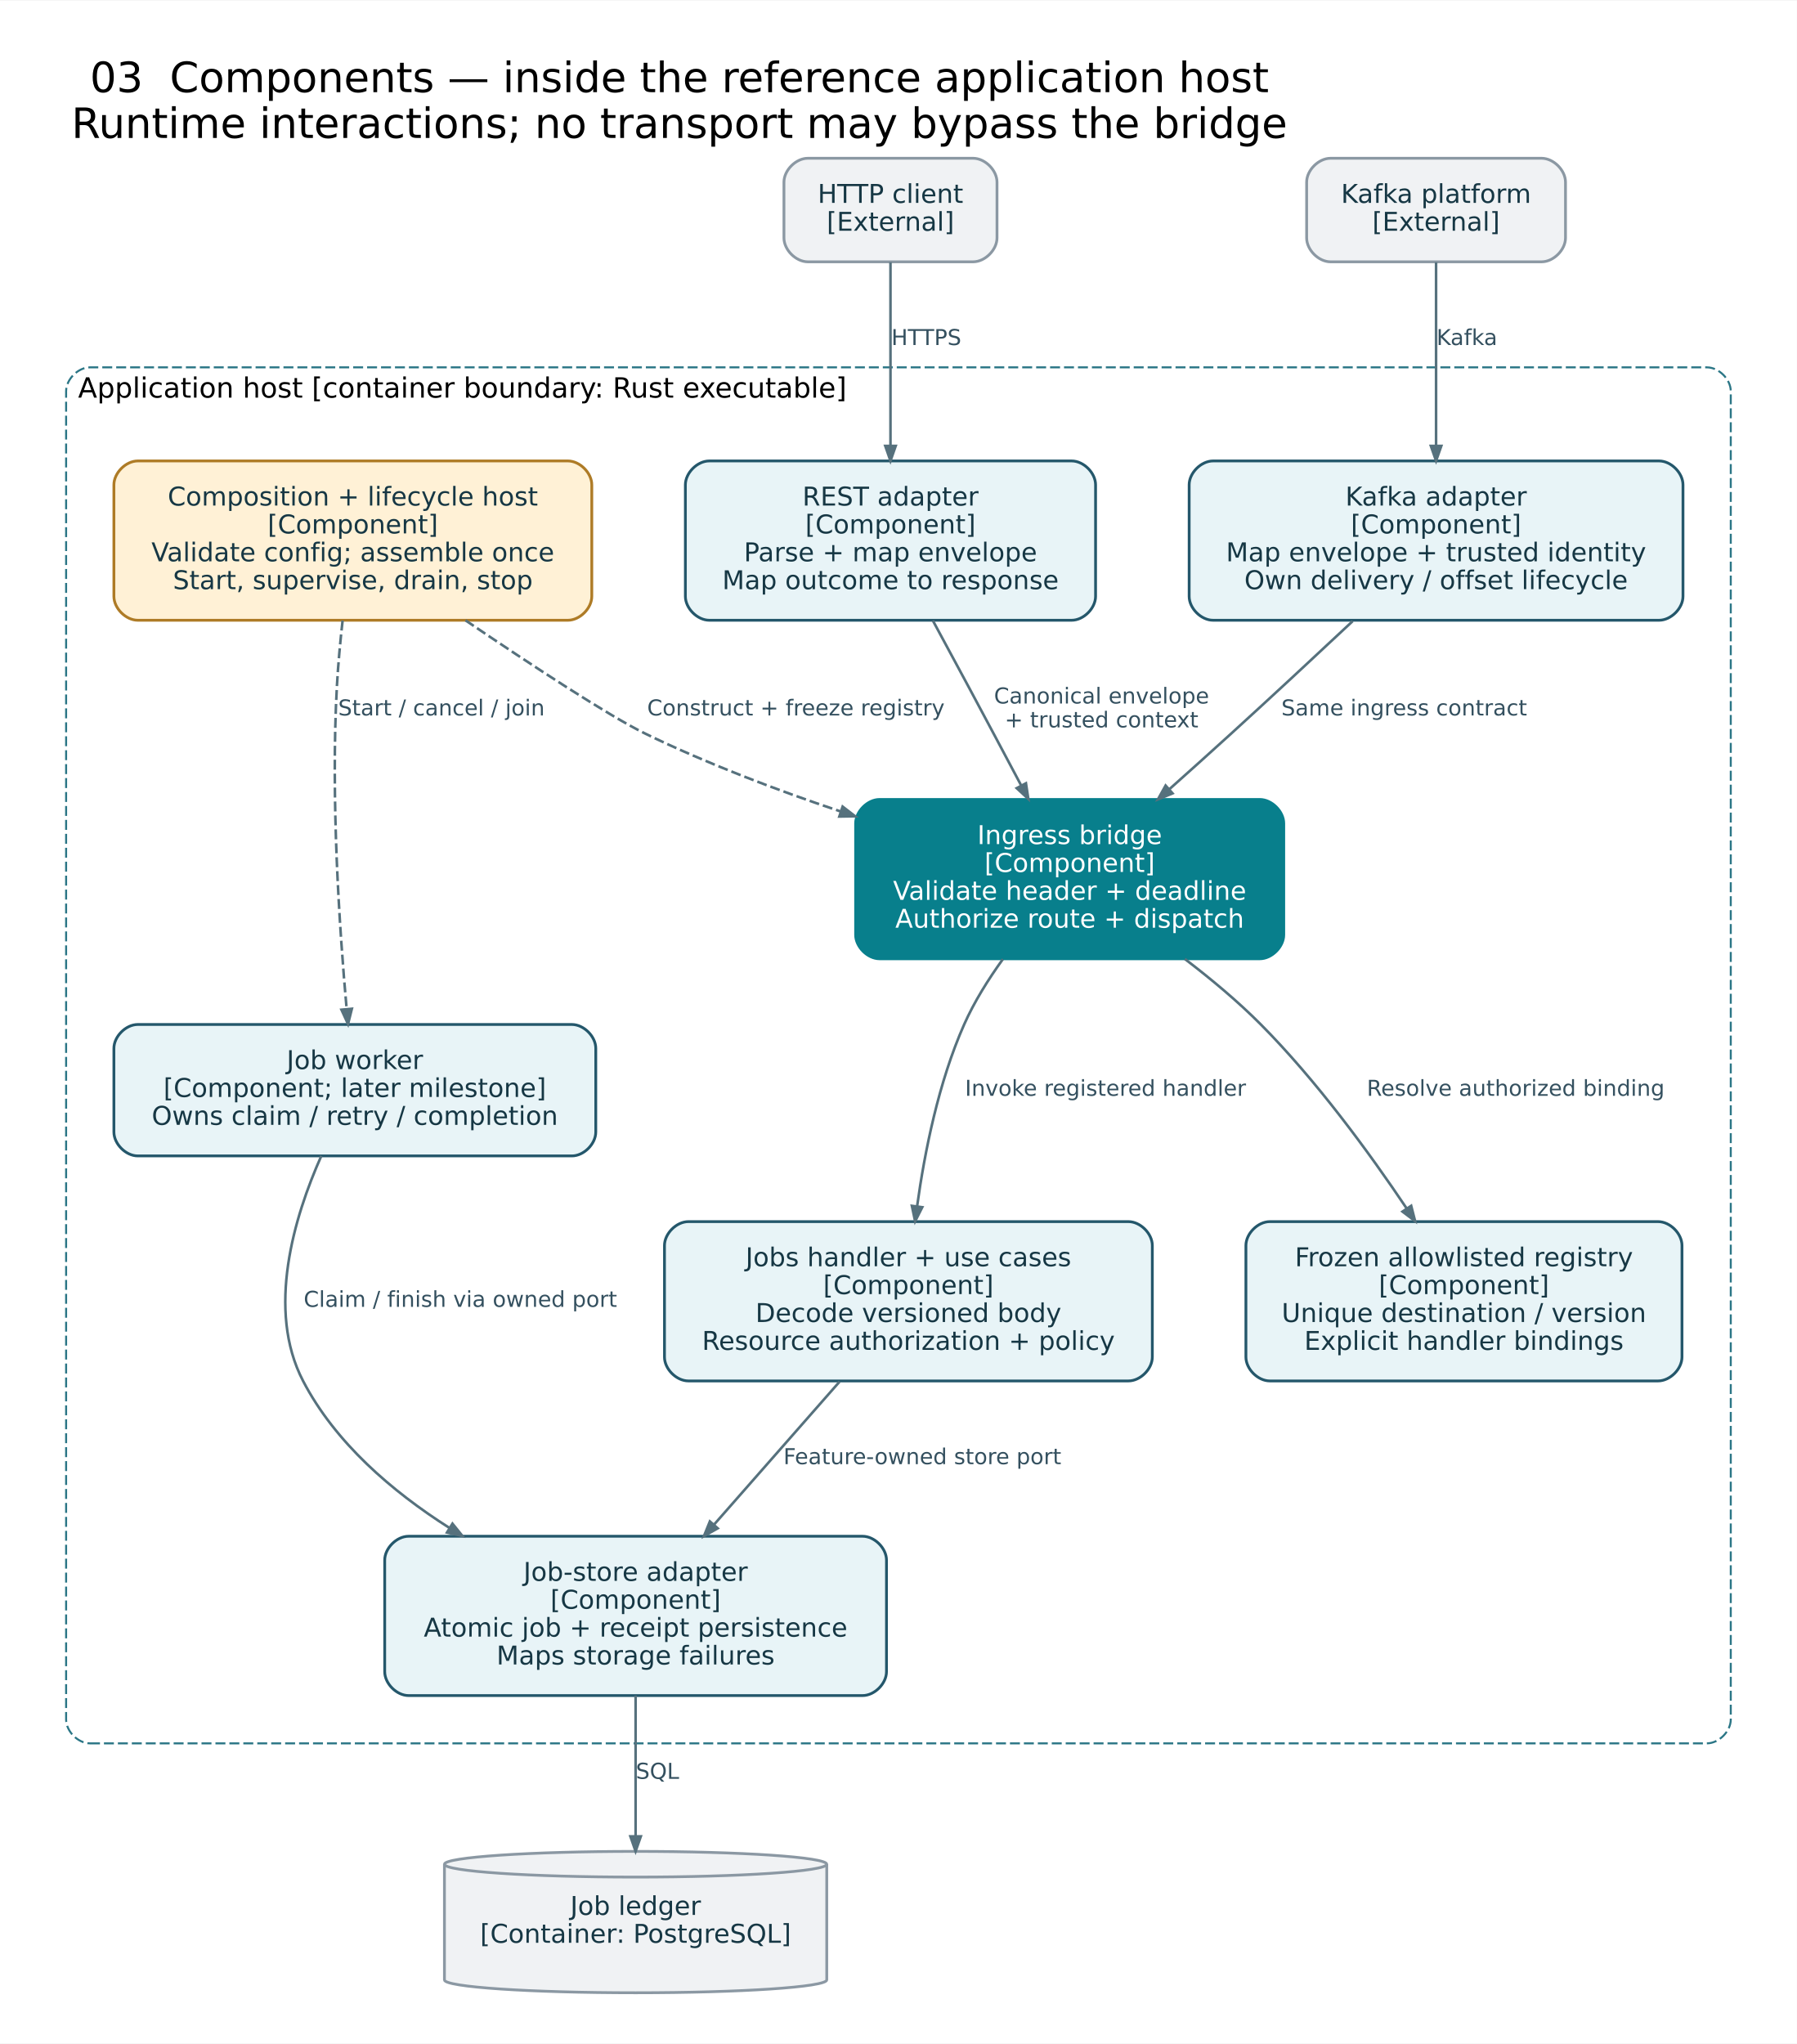
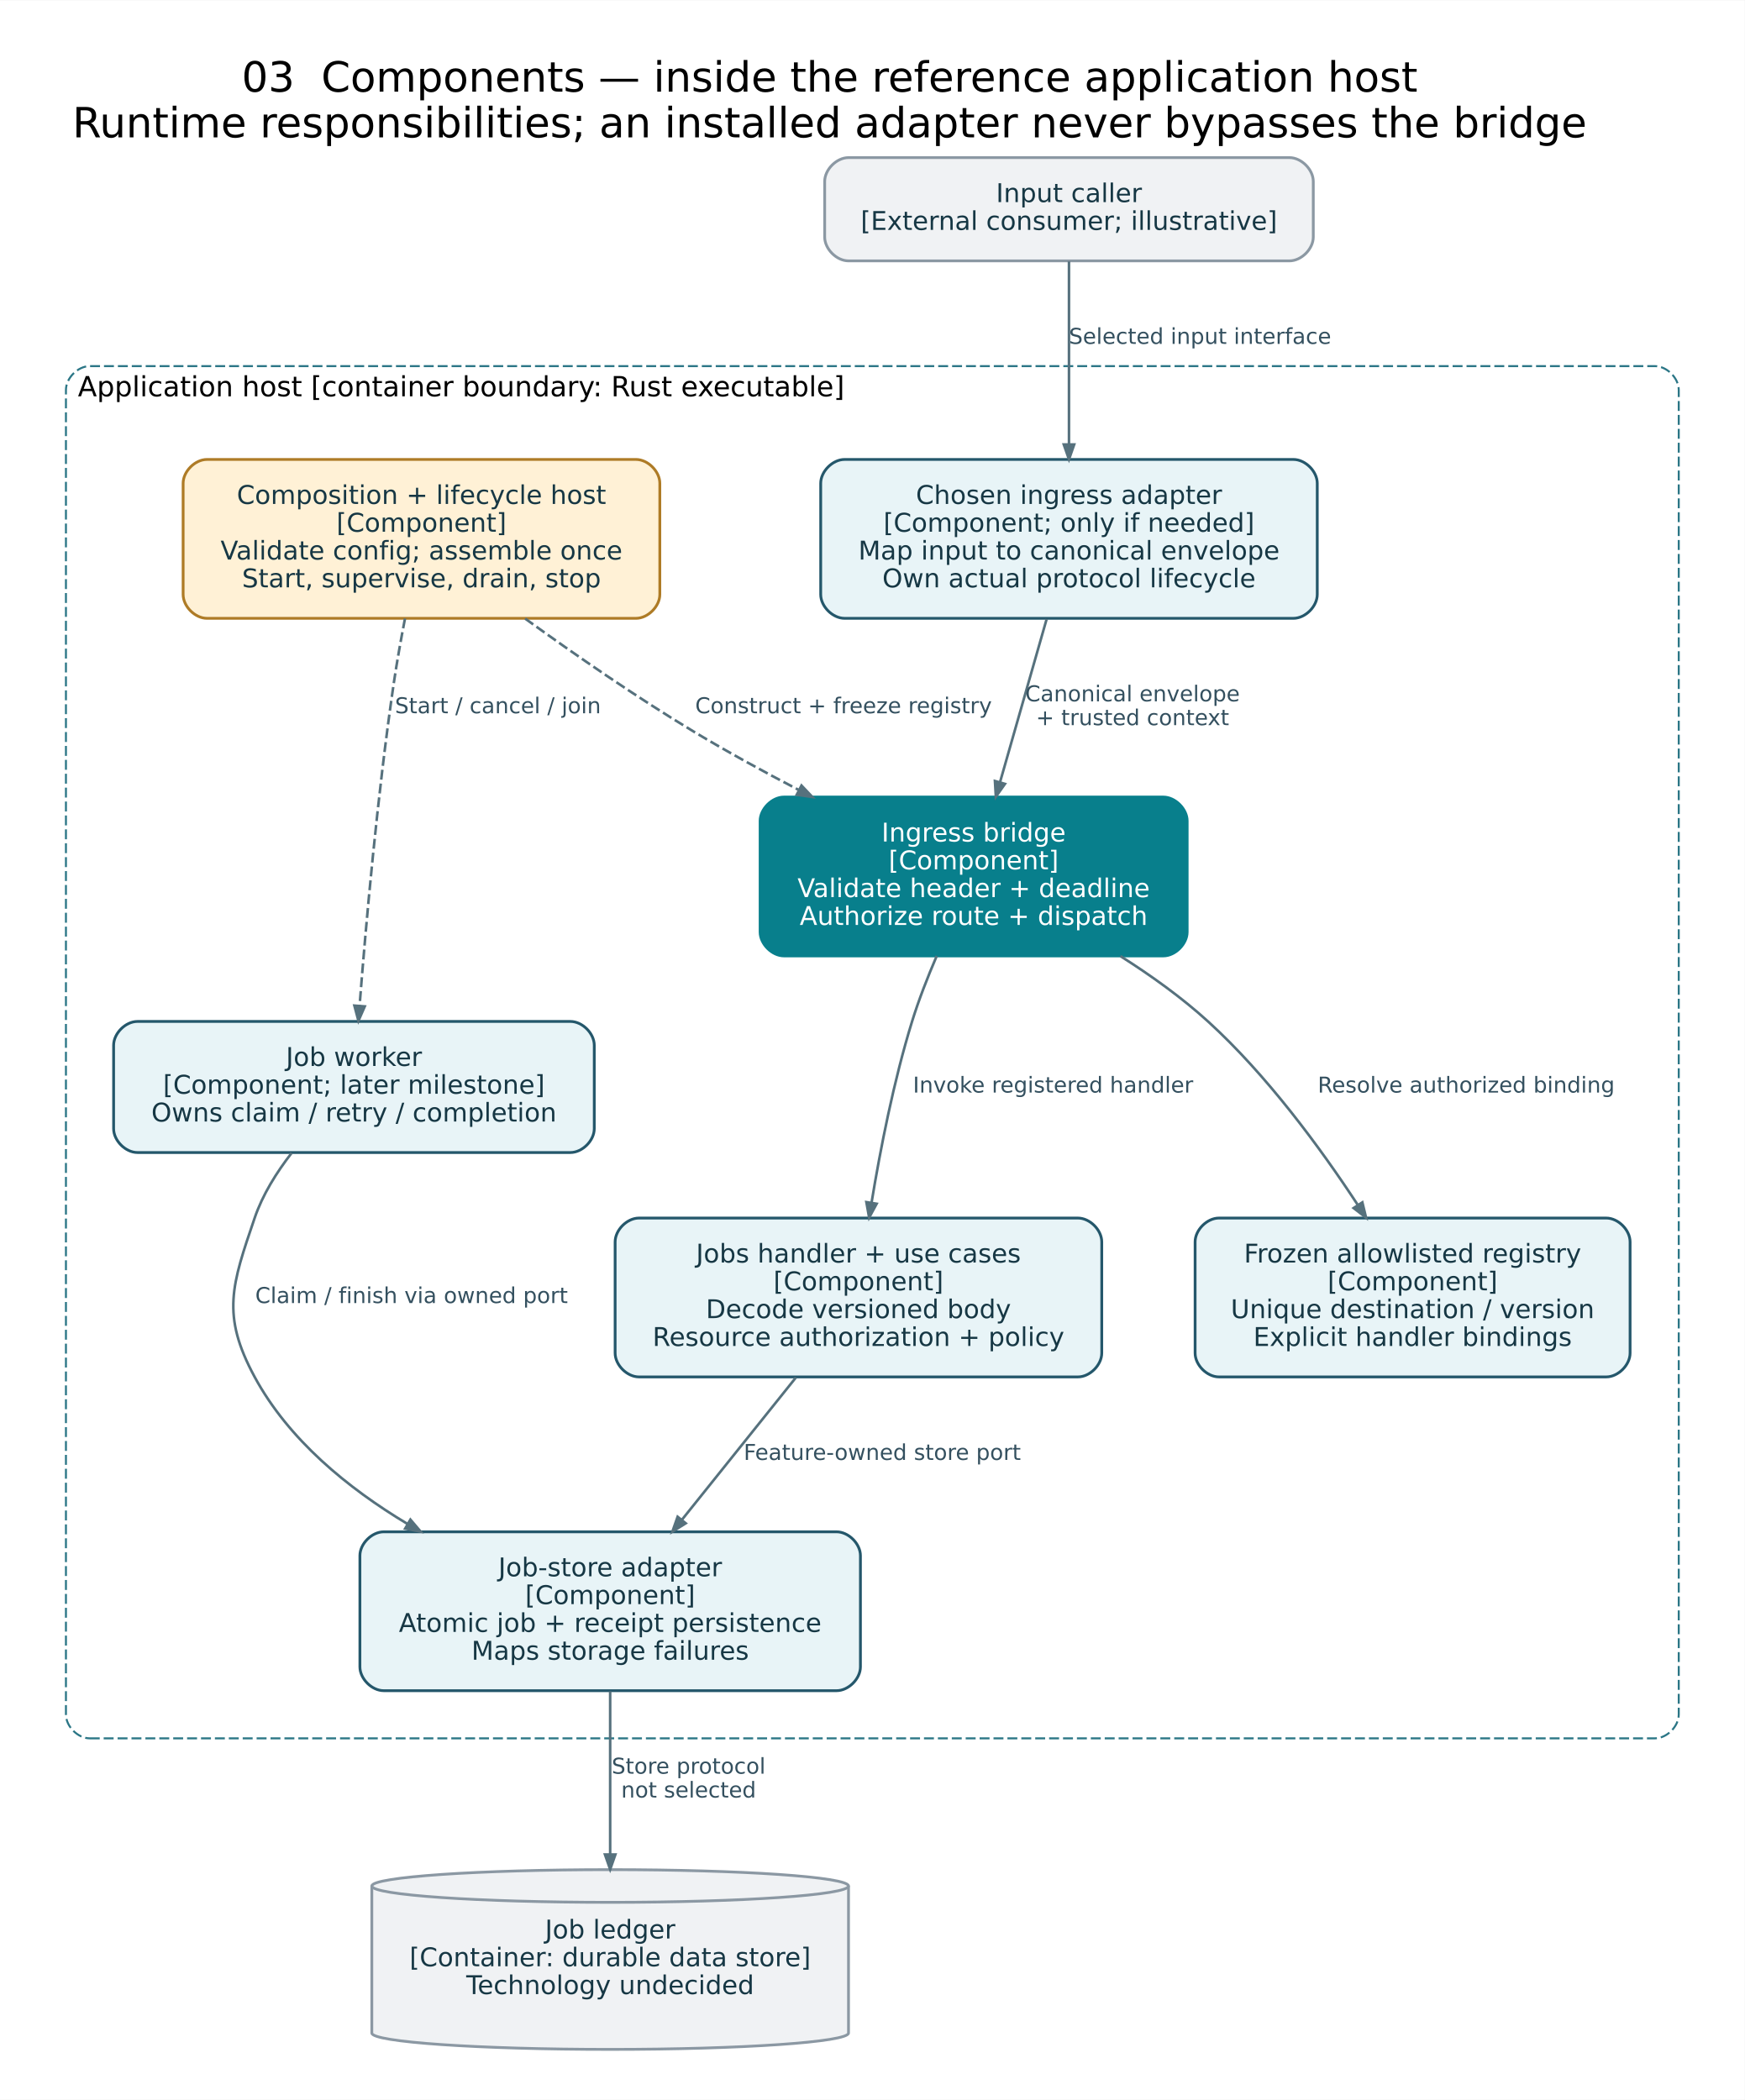
- <svg xmlns="http://www.w3.org/2000/svg" width="902pt" height="1026pt" viewBox="0.00 0.00 902.40 1025.90">
-   <g id="graph0" class="graph" transform="scale(1 1) rotate(0) translate(25.2 1000.7)">
-     <polygon fill="white" stroke="transparent" points="-25.2,25.2 -25.2,-1000.7 877.2,-1000.7 877.2,25.2 -25.2,25.2" />
-     <text text-anchor="middle" x="316" y="-954.7" font-family="DejaVu Sans" font-size="21.00">03  Components — inside the reference application host</text>
-     <text text-anchor="middle" x="316" y="-931.7" font-family="DejaVu Sans" font-size="21.00">Runtime interactions; no transport may bypass the bridge</text>
+ <svg xmlns="http://www.w3.org/2000/svg" width="878pt" height="1057pt" viewBox="0.00 0.00 878.40 1057.15">
+   <g id="graph0" class="graph" transform="scale(1 1) rotate(0) translate(25.2 1031.95)">
+     <polygon fill="white" stroke="transparent" points="-25.2,25.2 -25.2,-1031.95 853.2,-1031.95 853.2,25.2 -25.2,25.2" />
+     <text text-anchor="middle" x="392.5" y="-985.95" font-family="DejaVu Sans" font-size="21.00">03  Components — inside the reference application host</text>
+     <text text-anchor="middle" x="392.5" y="-962.95" font-family="DejaVu Sans" font-size="21.00">Runtime responsibilities; an installed adapter never bypasses the bridge</text>
    <g id="clust1" class="cluster">
-       <path fill="white" stroke="#2b7686" stroke-dasharray="5,2" d="M20,-125.5C20,-125.5 832,-125.5 832,-125.5 838,-125.5 844,-131.5 844,-137.5 844,-137.5 844,-804.5 844,-804.5 844,-810.5 838,-816.5 832,-816.5 832,-816.5 20,-816.5 20,-816.5 14,-816.5 8,-810.5 8,-804.5 8,-804.5 8,-137.5 8,-137.5 8,-131.5 14,-125.5 20,-125.5" />
-       <text text-anchor="middle" x="207" y="-801.3" font-family="DejaVu Sans" font-size="14.00">Application host [container boundary: Rust executable]</text>
+       <path fill="white" stroke="#2b7686" stroke-dasharray="5,2" d="M20,-156.75C20,-156.75 808,-156.75 808,-156.75 814,-156.75 820,-162.75 820,-168.75 820,-168.75 820,-835.75 820,-835.75 820,-841.75 814,-847.75 808,-847.75 808,-847.75 20,-847.75 20,-847.75 14,-847.75 8,-841.75 8,-835.75 8,-835.75 8,-168.75 8,-168.75 8,-162.75 14,-156.75 20,-156.75" />
+       <text text-anchor="middle" x="207" y="-832.55" font-family="DejaVu Sans" font-size="14.00">Application host [container boundary: Rust executable]</text>
    </g>
    <g id="node1" class="node">
-       <path fill="#f0f2f4" stroke="#8b98a3" stroke-width="1.4" d="M463.5,-921.5C463.5,-921.5 380.5,-921.5 380.5,-921.5 374.5,-921.5 368.5,-915.5 368.5,-909.5 368.5,-909.5 368.5,-881.5 368.5,-881.5 368.5,-875.5 374.5,-869.5 380.5,-869.5 380.5,-869.5 463.5,-869.5 463.5,-869.5 469.5,-869.5 475.5,-875.5 475.5,-881.5 475.5,-881.5 475.5,-909.5 475.5,-909.5 475.5,-915.5 469.5,-921.5 463.5,-921.5" />
-       <text text-anchor="middle" x="422" y="-899.1" font-family="DejaVu Sans" font-size="13.00" fill="#163744">HTTP client</text>
-       <text text-anchor="middle" x="422" y="-885.1" font-family="DejaVu Sans" font-size="13.00" fill="#163744">[External]</text>
+       <path fill="#f0f2f4" stroke="#8b98a3" stroke-width="1.4" d="M624,-952.75C624,-952.75 402,-952.75 402,-952.75 396,-952.75 390,-946.75 390,-940.75 390,-940.75 390,-912.75 390,-912.75 390,-906.75 396,-900.75 402,-900.75 402,-900.75 624,-900.75 624,-900.75 630,-900.75 636,-906.75 636,-912.75 636,-912.75 636,-940.75 636,-940.75 636,-946.75 630,-952.75 624,-952.75" />
+       <text text-anchor="middle" x="513" y="-930.35" font-family="DejaVu Sans" font-size="13.00" fill="#163744">Input caller</text>
+       <text text-anchor="middle" x="513" y="-916.35" font-family="DejaVu Sans" font-size="13.00" fill="#163744">[External consumer; illustrative]</text>
+     </g>
+     <g id="node3" class="node">
+       <path fill="#e8f4f7" stroke="#24576b" stroke-width="1.4" d="M626,-800.75C626,-800.75 400,-800.75 400,-800.75 394,-800.75 388,-794.75 388,-788.75 388,-788.75 388,-732.75 388,-732.75 388,-726.75 394,-720.75 400,-720.75 400,-720.75 626,-720.75 626,-720.75 632,-720.75 638,-726.75 638,-732.75 638,-732.75 638,-788.75 638,-788.75 638,-794.75 632,-800.75 626,-800.75" />
+       <text text-anchor="middle" x="513" y="-778.35" font-family="DejaVu Sans" font-size="13.00" fill="#163744">Chosen ingress adapter</text>
+       <text text-anchor="middle" x="513" y="-764.35" font-family="DejaVu Sans" font-size="13.00" fill="#163744">[Component; only if needed]</text>
+       <text text-anchor="middle" x="513" y="-750.35" font-family="DejaVu Sans" font-size="13.00" fill="#163744">Map input to canonical envelope</text>
+       <text text-anchor="middle" x="513" y="-736.35" font-family="DejaVu Sans" font-size="13.00" fill="#163744">Own actual protocol lifecycle</text>
+     </g>
+     <g id="edge8" class="edge">
+       <path fill="none" stroke="#56717d" stroke-width="1.3" d="M513,-900.48C513,-876.07 513,-838.5 513,-808.61" />
+       <polygon fill="#56717d" stroke="#56717d" stroke-width="1.3" points="515.63,-808.29 513,-800.79 510.38,-808.29 515.63,-808.29" />
+       <text text-anchor="middle" x="579" y="-858.95" font-family="DejaVu Sans" font-size="11.00" fill="#34505f">Selected input interface</text>
+     </g>
+     <g id="node2" class="node">
+       <path fill="#f0f2f4" stroke="#8b98a3" stroke-width="1.4" d="M402,-82.4C402,-86.94 348.21,-90.63 282,-90.63 215.79,-90.63 162,-86.94 162,-82.4 162,-82.4 162,-8.35 162,-8.35 162,-3.81 215.79,-0.12 282,-0.12 348.21,-0.12 402,-3.81 402,-8.35 402,-8.35 402,-82.4 402,-82.4" />
+       <path fill="none" stroke="#8b98a3" stroke-width="1.4" d="M402,-82.4C402,-77.86 348.21,-74.17 282,-74.17 215.79,-74.17 162,-77.86 162,-82.4" />
+       <text text-anchor="middle" x="282" y="-55.97" font-family="DejaVu Sans" font-size="13.00" fill="#163744">Job ledger</text>
+       <text text-anchor="middle" x="282" y="-41.97" font-family="DejaVu Sans" font-size="13.00" fill="#163744">[Container: durable data store]</text>
+       <text text-anchor="middle" x="282" y="-27.97" font-family="DejaVu Sans" font-size="13.00" fill="#163744">Technology undecided</text>
    </g>
    <g id="node4" class="node">
-       <path fill="#e8f4f7" stroke="#24576b" stroke-width="1.4" d="M513,-769.5C513,-769.5 331,-769.5 331,-769.5 325,-769.5 319,-763.5 319,-757.5 319,-757.5 319,-701.5 319,-701.5 319,-695.5 325,-689.5 331,-689.5 331,-689.5 513,-689.5 513,-689.5 519,-689.5 525,-695.5 525,-701.5 525,-701.5 525,-757.5 525,-757.5 525,-763.5 519,-769.5 513,-769.5" />
-       <text text-anchor="middle" x="422" y="-747.1" font-family="DejaVu Sans" font-size="13.00" fill="#163744">REST adapter</text>
-       <text text-anchor="middle" x="422" y="-733.1" font-family="DejaVu Sans" font-size="13.00" fill="#163744">[Component]</text>
-       <text text-anchor="middle" x="422" y="-719.1" font-family="DejaVu Sans" font-size="13.00" fill="#163744">Parse + map envelope</text>
-       <text text-anchor="middle" x="422" y="-705.1" font-family="DejaVu Sans" font-size="13.00" fill="#163744">Map outcome to response</text>
+       <path fill="#087f8c" stroke="#087f8c" stroke-width="1.4" d="M560.5,-630.75C560.5,-630.75 369.5,-630.75 369.5,-630.75 363.5,-630.75 357.5,-624.75 357.5,-618.75 357.5,-618.75 357.5,-562.75 357.5,-562.75 357.5,-556.75 363.5,-550.75 369.5,-550.75 369.5,-550.75 560.5,-550.75 560.5,-550.75 566.5,-550.75 572.5,-556.75 572.5,-562.75 572.5,-562.75 572.5,-618.75 572.5,-618.75 572.5,-624.75 566.5,-630.75 560.5,-630.75" />
+       <text text-anchor="middle" x="465" y="-608.35" font-family="DejaVu Sans" font-size="13.00" fill="white">Ingress bridge</text>
+       <text text-anchor="middle" x="465" y="-594.35" font-family="DejaVu Sans" font-size="13.00" fill="white">[Component]</text>
+       <text text-anchor="middle" x="465" y="-580.35" font-family="DejaVu Sans" font-size="13.00" fill="white">Validate header + deadline</text>
+       <text text-anchor="middle" x="465" y="-566.35" font-family="DejaVu Sans" font-size="13.00" fill="white">Authorize route + dispatch</text>
+     </g>
+     <g id="edge1" class="edge">
+       <path fill="none" stroke="#56717d" stroke-width="1.3" d="M501.75,-720.36C494.73,-695.82 485.68,-664.13 478.31,-638.34" />
+       <polygon fill="#56717d" stroke="#56717d" stroke-width="1.3" points="480.77,-637.38 476.18,-630.89 475.72,-638.82 480.77,-637.38" />
+       <text text-anchor="middle" x="545" y="-678.95" font-family="DejaVu Sans" font-size="11.00" fill="#34505f">Canonical envelope</text>
+       <text text-anchor="middle" x="545" y="-666.95" font-family="DejaVu Sans" font-size="11.00" fill="#34505f">+ trusted context</text>
+     </g>
+     <g id="node5" class="node">
+       <path fill="#e8f4f7" stroke="#24576b" stroke-width="1.4" d="M783.5,-418.75C783.5,-418.75 588.5,-418.75 588.5,-418.75 582.5,-418.75 576.5,-412.75 576.5,-406.75 576.5,-406.75 576.5,-350.75 576.5,-350.75 576.5,-344.75 582.5,-338.75 588.5,-338.75 588.5,-338.75 783.5,-338.75 783.5,-338.75 789.5,-338.75 795.5,-344.75 795.5,-350.75 795.5,-350.75 795.5,-406.75 795.5,-406.75 795.5,-412.75 789.5,-418.75 783.5,-418.75" />
+       <text text-anchor="middle" x="686" y="-396.35" font-family="DejaVu Sans" font-size="13.00" fill="#163744">Frozen allowlisted registry</text>
+       <text text-anchor="middle" x="686" y="-382.35" font-family="DejaVu Sans" font-size="13.00" fill="#163744">[Component]</text>
+       <text text-anchor="middle" x="686" y="-368.35" font-family="DejaVu Sans" font-size="13.00" fill="#163744">Unique destination / version</text>
+       <text text-anchor="middle" x="686" y="-354.35" font-family="DejaVu Sans" font-size="13.00" fill="#163744">Explicit handler bindings</text>
+     </g>
+     <g id="edge2" class="edge">
+       <path fill="none" stroke="#56717d" stroke-width="1.3" d="M538.9,-550.65C554.26,-540.92 569.78,-529.79 583,-517.75 612.69,-490.71 639.59,-454.04 658.44,-425.3" />
+       <polygon fill="#56717d" stroke="#56717d" stroke-width="1.3" points="660.7,-426.65 662.58,-418.93 656.29,-423.79 660.7,-426.65" />
+       <text text-anchor="middle" x="713" y="-481.95" font-family="DejaVu Sans" font-size="11.00" fill="#34505f">Resolve authorized binding</text>
+     </g>
+     <g id="node6" class="node">
+       <path fill="#e8f4f7" stroke="#24576b" stroke-width="1.4" d="M517.5,-418.75C517.5,-418.75 296.5,-418.75 296.5,-418.75 290.5,-418.75 284.5,-412.75 284.5,-406.75 284.5,-406.75 284.5,-350.75 284.5,-350.75 284.5,-344.75 290.5,-338.75 296.5,-338.75 296.5,-338.75 517.5,-338.75 517.5,-338.75 523.5,-338.75 529.5,-344.75 529.5,-350.75 529.5,-350.75 529.5,-406.75 529.5,-406.75 529.5,-412.75 523.5,-418.75 517.5,-418.75" />
+       <text text-anchor="middle" x="407" y="-396.35" font-family="DejaVu Sans" font-size="13.00" fill="#163744">Jobs handler + use cases</text>
+       <text text-anchor="middle" x="407" y="-382.35" font-family="DejaVu Sans" font-size="13.00" fill="#163744">[Component]</text>
+       <text text-anchor="middle" x="407" y="-368.35" font-family="DejaVu Sans" font-size="13.00" fill="#163744">Decode versioned body</text>
+       <text text-anchor="middle" x="407" y="-354.35" font-family="DejaVu Sans" font-size="13.00" fill="#163744">Resource authorization + policy</text>
+     </g>
+     <g id="edge3" class="edge">
+       <path fill="none" stroke="#56717d" stroke-width="1.3" d="M446.4,-550.71C441.88,-540.18 437.38,-528.67 434,-517.75 424.77,-487.9 418.02,-453.41 413.58,-426.38" />
+       <polygon fill="#56717d" stroke="#56717d" stroke-width="1.3" points="416.17,-425.95 412.39,-418.96 410.99,-426.78 416.17,-425.95" />
+       <text text-anchor="middle" x="505" y="-481.95" font-family="DejaVu Sans" font-size="11.00" fill="#34505f">Invoke registered handler</text>
+     </g>
+     <g id="node7" class="node">
+       <path fill="#e8f4f7" stroke="#24576b" stroke-width="1.4" d="M396,-260.75C396,-260.75 168,-260.75 168,-260.75 162,-260.75 156,-254.75 156,-248.75 156,-248.75 156,-192.75 156,-192.75 156,-186.75 162,-180.75 168,-180.75 168,-180.75 396,-180.75 396,-180.75 402,-180.75 408,-186.75 408,-192.75 408,-192.75 408,-248.75 408,-248.75 408,-254.75 402,-260.75 396,-260.75" />
+       <text text-anchor="middle" x="282" y="-238.35" font-family="DejaVu Sans" font-size="13.00" fill="#163744">Job-store adapter</text>
+       <text text-anchor="middle" x="282" y="-224.35" font-family="DejaVu Sans" font-size="13.00" fill="#163744">[Component]</text>
+       <text text-anchor="middle" x="282" y="-210.35" font-family="DejaVu Sans" font-size="13.00" fill="#163744">Atomic job + receipt persistence</text>
+       <text text-anchor="middle" x="282" y="-196.35" font-family="DejaVu Sans" font-size="13.00" fill="#163744">Maps storage failures</text>
+     </g>
+     <g id="edge4" class="edge">
+       <path fill="none" stroke="#56717d" stroke-width="1.3" d="M375.46,-338.38C358,-316.59 336.22,-289.42 318.09,-266.78" />
+       <polygon fill="#56717d" stroke="#56717d" stroke-width="1.3" points="320.05,-265.04 313.32,-260.83 315.96,-268.33 320.05,-265.04" />
+       <text text-anchor="middle" x="419" y="-296.95" font-family="DejaVu Sans" font-size="11.00" fill="#34505f">Feature-owned store port</text>
    </g>
    <g id="edge9" class="edge">
-       <path fill="none" stroke="#56717d" stroke-width="1.3" d="M422,-869.23C422,-844.82 422,-807.25 422,-777.36" />
-       <polygon fill="#56717d" stroke="#56717d" stroke-width="1.3" points="424.63,-777.04 422,-769.54 419.38,-777.04 424.63,-777.04" />
-       <text text-anchor="middle" x="440" y="-827.7" font-family="DejaVu Sans" font-size="11.00" fill="#34505f">HTTPS</text>
-     </g>
-     <g id="node2" class="node">
-       <path fill="#f0f2f4" stroke="#8b98a3" stroke-width="1.4" d="M749,-921.5C749,-921.5 643,-921.5 643,-921.5 637,-921.5 631,-915.5 631,-909.5 631,-909.5 631,-881.5 631,-881.5 631,-875.5 637,-869.5 643,-869.5 643,-869.5 749,-869.5 749,-869.5 755,-869.5 761,-875.5 761,-881.5 761,-881.5 761,-909.5 761,-909.5 761,-915.5 755,-921.5 749,-921.5" />
-       <text text-anchor="middle" x="696" y="-899.1" font-family="DejaVu Sans" font-size="13.00" fill="#163744">Kafka platform</text>
-       <text text-anchor="middle" x="696" y="-885.1" font-family="DejaVu Sans" font-size="13.00" fill="#163744">[External]</text>
-     </g>
-     <g id="node5" class="node">
-       <path fill="#e8f4f7" stroke="#24576b" stroke-width="1.4" d="M808,-769.5C808,-769.5 584,-769.5 584,-769.5 578,-769.5 572,-763.5 572,-757.5 572,-757.5 572,-701.5 572,-701.5 572,-695.5 578,-689.5 584,-689.5 584,-689.5 808,-689.5 808,-689.5 814,-689.5 820,-695.5 820,-701.5 820,-701.5 820,-757.5 820,-757.5 820,-763.5 814,-769.5 808,-769.5" />
-       <text text-anchor="middle" x="696" y="-747.1" font-family="DejaVu Sans" font-size="13.00" fill="#163744">Kafka adapter</text>
-       <text text-anchor="middle" x="696" y="-733.1" font-family="DejaVu Sans" font-size="13.00" fill="#163744">[Component]</text>
-       <text text-anchor="middle" x="696" y="-719.1" font-family="DejaVu Sans" font-size="13.00" fill="#163744">Map envelope + trusted identity</text>
-       <text text-anchor="middle" x="696" y="-705.1" font-family="DejaVu Sans" font-size="13.00" fill="#163744">Own delivery / offset lifecycle</text>
-     </g>
-     <g id="edge10" class="edge">
-       <path fill="none" stroke="#56717d" stroke-width="1.3" d="M696,-869.23C696,-844.82 696,-807.25 696,-777.36" />
-       <polygon fill="#56717d" stroke="#56717d" stroke-width="1.3" points="698.63,-777.04 696,-769.54 693.38,-777.04 698.63,-777.04" />
-       <text text-anchor="middle" x="711.5" y="-827.7" font-family="DejaVu Sans" font-size="11.00" fill="#34505f">Kafka</text>
-     </g>
-     <g id="node3" class="node">
-       <path fill="#f0f2f4" stroke="#8b98a3" stroke-width="1.4" d="M390,-64.8C390,-68.36 346.97,-71.25 294,-71.25 241.03,-71.25 198,-68.36 198,-64.8 198,-64.8 198,-6.7 198,-6.7 198,-3.14 241.03,-0.25 294,-0.25 346.97,-0.25 390,-3.14 390,-6.7 390,-6.7 390,-64.8 390,-64.8" />
-       <path fill="none" stroke="#8b98a3" stroke-width="1.4" d="M390,-64.8C390,-61.24 346.97,-58.34 294,-58.34 241.03,-58.34 198,-61.24 198,-64.8" />
-       <text text-anchor="middle" x="294" y="-39.35" font-family="DejaVu Sans" font-size="13.00" fill="#163744">Job ledger</text>
-       <text text-anchor="middle" x="294" y="-25.35" font-family="DejaVu Sans" font-size="13.00" fill="#163744">[Container: PostgreSQL]</text>
-     </g>
-     <g id="node6" class="node">
-       <path fill="#087f8c" stroke="#087f8c" stroke-width="1.4" d="M607.5,-599.5C607.5,-599.5 416.5,-599.5 416.5,-599.5 410.5,-599.5 404.5,-593.5 404.5,-587.5 404.5,-587.5 404.5,-531.5 404.5,-531.5 404.5,-525.5 410.5,-519.5 416.5,-519.5 416.5,-519.5 607.5,-519.5 607.5,-519.5 613.5,-519.5 619.5,-525.5 619.5,-531.5 619.5,-531.5 619.5,-587.5 619.5,-587.5 619.5,-593.5 613.5,-599.5 607.5,-599.5" />
-       <text text-anchor="middle" x="512" y="-577.1" font-family="DejaVu Sans" font-size="13.00" fill="white">Ingress bridge</text>
-       <text text-anchor="middle" x="512" y="-563.1" font-family="DejaVu Sans" font-size="13.00" fill="white">[Component]</text>
-       <text text-anchor="middle" x="512" y="-549.1" font-family="DejaVu Sans" font-size="13.00" fill="white">Validate header + deadline</text>
-       <text text-anchor="middle" x="512" y="-535.1" font-family="DejaVu Sans" font-size="13.00" fill="white">Authorize route + dispatch</text>
-     </g>
-     <g id="edge1" class="edge">
-       <path fill="none" stroke="#56717d" stroke-width="1.3" d="M443.31,-689.29C449.07,-678.66 455.29,-667.15 461,-656.5 469.74,-640.2 479.27,-622.31 487.69,-606.44" />
-       <polygon fill="#56717d" stroke="#56717d" stroke-width="1.3" points="490.03,-607.63 491.23,-599.77 485.39,-605.17 490.03,-607.63" />
-       <text text-anchor="middle" x="528" y="-647.7" font-family="DejaVu Sans" font-size="11.00" fill="#34505f">Canonical envelope</text>
-       <text text-anchor="middle" x="528" y="-635.7" font-family="DejaVu Sans" font-size="11.00" fill="#34505f">+ trusted context</text>
-     </g>
-     <g id="edge2" class="edge">
-       <path fill="none" stroke="#56717d" stroke-width="1.3" d="M654.11,-689.04C635.49,-671.61 613.25,-650.93 593,-632.5 583.02,-623.42 572.28,-613.77 561.98,-604.59" />
-       <polygon fill="#56717d" stroke="#56717d" stroke-width="1.3" points="563.66,-602.57 556.31,-599.55 560.17,-606.5 563.66,-602.57" />
-       <text text-anchor="middle" x="680" y="-641.7" font-family="DejaVu Sans" font-size="11.00" fill="#34505f">Same ingress contract</text>
-     </g>
-     <g id="node7" class="node">
-       <path fill="#e8f4f7" stroke="#24576b" stroke-width="1.4" d="M807.5,-387.5C807.5,-387.5 612.5,-387.5 612.5,-387.5 606.5,-387.5 600.5,-381.5 600.5,-375.5 600.5,-375.5 600.5,-319.5 600.5,-319.5 600.5,-313.5 606.5,-307.5 612.5,-307.5 612.5,-307.5 807.5,-307.5 807.5,-307.5 813.5,-307.5 819.5,-313.5 819.5,-319.5 819.5,-319.5 819.5,-375.5 819.5,-375.5 819.5,-381.5 813.5,-387.5 807.5,-387.5" />
-       <text text-anchor="middle" x="710" y="-365.1" font-family="DejaVu Sans" font-size="13.00" fill="#163744">Frozen allowlisted registry</text>
-       <text text-anchor="middle" x="710" y="-351.1" font-family="DejaVu Sans" font-size="13.00" fill="#163744">[Component]</text>
-       <text text-anchor="middle" x="710" y="-337.1" font-family="DejaVu Sans" font-size="13.00" fill="#163744">Unique destination / version</text>
-       <text text-anchor="middle" x="710" y="-323.1" font-family="DejaVu Sans" font-size="13.00" fill="#163744">Explicit handler bindings</text>
-     </g>
-     <g id="edge3" class="edge">
-       <path fill="none" stroke="#56717d" stroke-width="1.3" d="M569.84,-519.39C582.99,-509.36 596.48,-498.1 608,-486.5 635.91,-458.4 662.34,-422.26 681.3,-394.02" />
-       <polygon fill="#56717d" stroke="#56717d" stroke-width="1.3" points="683.5,-395.45 685.47,-387.76 679.13,-392.54 683.5,-395.45" />
-       <text text-anchor="middle" x="736" y="-450.7" font-family="DejaVu Sans" font-size="11.00" fill="#34505f">Resolve authorized binding</text>
+       <path fill="none" stroke="#56717d" stroke-width="1.3" d="M282,-180.41C282,-156.13 282,-124.7 282,-98.38" />
+       <polygon fill="#56717d" stroke="#56717d" stroke-width="1.3" points="284.63,-98.25 282,-90.75 279.38,-98.25 284.63,-98.25" />
+       <text text-anchor="middle" x="321.5" y="-138.95" font-family="DejaVu Sans" font-size="11.00" fill="#34505f">Store protocol</text>
+       <text text-anchor="middle" x="321.5" y="-126.95" font-family="DejaVu Sans" font-size="11.00" fill="#34505f">not selected</text>
    </g>
    <g id="node8" class="node">
-       <path fill="#e8f4f7" stroke="#24576b" stroke-width="1.4" d="M541.5,-387.5C541.5,-387.5 320.5,-387.5 320.5,-387.5 314.5,-387.5 308.5,-381.5 308.5,-375.5 308.5,-375.5 308.5,-319.5 308.5,-319.5 308.5,-313.5 314.5,-307.5 320.5,-307.5 320.5,-307.5 541.5,-307.5 541.5,-307.5 547.5,-307.5 553.5,-313.5 553.5,-319.5 553.5,-319.5 553.5,-375.5 553.5,-375.5 553.5,-381.5 547.5,-387.5 541.5,-387.5" />
-       <text text-anchor="middle" x="431" y="-365.1" font-family="DejaVu Sans" font-size="13.00" fill="#163744">Jobs handler + use cases</text>
-       <text text-anchor="middle" x="431" y="-351.1" font-family="DejaVu Sans" font-size="13.00" fill="#163744">[Component]</text>
-       <text text-anchor="middle" x="431" y="-337.1" font-family="DejaVu Sans" font-size="13.00" fill="#163744">Decode versioned body</text>
-       <text text-anchor="middle" x="431" y="-323.1" font-family="DejaVu Sans" font-size="13.00" fill="#163744">Resource authorization + policy</text>
+       <path fill="#e8f4f7" stroke="#24576b" stroke-width="1.4" d="M262,-517.75C262,-517.75 44,-517.75 44,-517.75 38,-517.75 32,-511.75 32,-505.75 32,-505.75 32,-463.75 32,-463.75 32,-457.75 38,-451.75 44,-451.75 44,-451.75 262,-451.75 262,-451.75 268,-451.75 274,-457.75 274,-463.75 274,-463.75 274,-505.75 274,-505.75 274,-511.75 268,-517.75 262,-517.75" />
+       <text text-anchor="middle" x="153" y="-495.35" font-family="DejaVu Sans" font-size="13.00" fill="#163744">Job worker</text>
+       <text text-anchor="middle" x="153" y="-481.35" font-family="DejaVu Sans" font-size="13.00" fill="#163744">[Component; later milestone]</text>
+       <text text-anchor="middle" x="153" y="-467.35" font-family="DejaVu Sans" font-size="13.00" fill="#163744">Owns claim / retry / completion</text>
    </g>
-     <g id="edge4" class="edge">
-       <path fill="none" stroke="#56717d" stroke-width="1.3" d="M478.43,-519.29C471.1,-509.14 464.03,-497.85 459,-486.5 446.18,-457.6 439.17,-422.67 435.37,-395.19" />
-       <polygon fill="#56717d" stroke="#56717d" stroke-width="1.3" points="437.96,-394.74 434.38,-387.65 432.75,-395.42 437.96,-394.74" />
-       <text text-anchor="middle" x="530" y="-450.7" font-family="DejaVu Sans" font-size="11.00" fill="#34505f">Invoke registered handler</text>
+     <g id="edge5" class="edge">
+       <path fill="none" stroke="#56717d" stroke-width="1.3" d="M121.61,-451.5C114.04,-441.74 106.99,-430.48 103,-418.75 91.55,-385.09 86.08,-370.02 103,-338.75 120.07,-307.2 149.76,-282.8 180.1,-264.64" />
+       <polygon fill="#56717d" stroke="#56717d" stroke-width="1.3" points="181.43,-266.91 186.58,-260.86 178.78,-262.37 181.43,-266.91" />
+       <text text-anchor="middle" x="182" y="-375.95" font-family="DejaVu Sans" font-size="11.00" fill="#34505f">Claim / finish via owned port</text>
    </g>
    <g id="node9" class="node">
-       <path fill="#e8f4f7" stroke="#24576b" stroke-width="1.4" d="M408,-229.5C408,-229.5 180,-229.5 180,-229.5 174,-229.5 168,-223.5 168,-217.5 168,-217.5 168,-161.5 168,-161.5 168,-155.5 174,-149.5 180,-149.5 180,-149.5 408,-149.5 408,-149.5 414,-149.5 420,-155.5 420,-161.5 420,-161.5 420,-217.5 420,-217.5 420,-223.5 414,-229.5 408,-229.5" />
-       <text text-anchor="middle" x="294" y="-207.1" font-family="DejaVu Sans" font-size="13.00" fill="#163744">Job-store adapter</text>
-       <text text-anchor="middle" x="294" y="-193.1" font-family="DejaVu Sans" font-size="13.00" fill="#163744">[Component]</text>
-       <text text-anchor="middle" x="294" y="-179.1" font-family="DejaVu Sans" font-size="13.00" fill="#163744">Atomic job + receipt persistence</text>
-       <text text-anchor="middle" x="294" y="-165.1" font-family="DejaVu Sans" font-size="13.00" fill="#163744">Maps storage failures</text>
-     </g>
-     <g id="edge5" class="edge">
-       <path fill="none" stroke="#56717d" stroke-width="1.3" d="M396.43,-307.13C377.21,-285.25 353.22,-257.94 333.3,-235.25" />
-       <polygon fill="#56717d" stroke="#56717d" stroke-width="1.3" points="335.24,-233.49 328.32,-229.58 331.3,-236.95 335.24,-233.49" />
-       <text text-anchor="middle" x="438" y="-265.7" font-family="DejaVu Sans" font-size="11.00" fill="#34505f">Feature-owned store port</text>
-     </g>
-     <g id="edge11" class="edge">
-       <path fill="none" stroke="#56717d" stroke-width="1.3" d="M294,-149.42C294,-127.82 294,-100.96 294,-78.89" />
-       <polygon fill="#56717d" stroke="#56717d" stroke-width="1.3" points="296.63,-78.8 294,-71.3 291.38,-78.8 296.63,-78.8" />
-       <text text-anchor="middle" x="305" y="-107.7" font-family="DejaVu Sans" font-size="11.00" fill="#34505f">SQL</text>
-     </g>
-     <g id="node10" class="node">
-       <path fill="#e8f4f7" stroke="#24576b" stroke-width="1.4" d="M262,-486.5C262,-486.5 44,-486.5 44,-486.5 38,-486.5 32,-480.5 32,-474.5 32,-474.5 32,-432.5 32,-432.5 32,-426.5 38,-420.5 44,-420.5 44,-420.5 262,-420.5 262,-420.5 268,-420.5 274,-426.5 274,-432.5 274,-432.5 274,-474.5 274,-474.5 274,-480.5 268,-486.5 262,-486.5" />
-       <text text-anchor="middle" x="153" y="-464.1" font-family="DejaVu Sans" font-size="13.00" fill="#163744">Job worker</text>
-       <text text-anchor="middle" x="153" y="-450.1" font-family="DejaVu Sans" font-size="13.00" fill="#163744">[Component; later milestone]</text>
-       <text text-anchor="middle" x="153" y="-436.1" font-family="DejaVu Sans" font-size="13.00" fill="#163744">Owns claim / retry / completion</text>
+       <path fill="#fff1d6" stroke="#ae7b26" stroke-width="1.4" d="M295,-800.75C295,-800.75 79,-800.75 79,-800.75 73,-800.75 67,-794.75 67,-788.75 67,-788.75 67,-732.75 67,-732.75 67,-726.75 73,-720.75 79,-720.75 79,-720.75 295,-720.75 295,-720.75 301,-720.75 307,-726.75 307,-732.75 307,-732.75 307,-788.75 307,-788.75 307,-794.75 301,-800.75 295,-800.75" />
+       <text text-anchor="middle" x="187" y="-778.35" font-family="DejaVu Sans" font-size="13.00" fill="#163744">Composition + lifecycle host</text>
+       <text text-anchor="middle" x="187" y="-764.35" font-family="DejaVu Sans" font-size="13.00" fill="#163744">[Component]</text>
+       <text text-anchor="middle" x="187" y="-750.35" font-family="DejaVu Sans" font-size="13.00" fill="#163744">Validate config; assemble once</text>
+       <text text-anchor="middle" x="187" y="-736.35" font-family="DejaVu Sans" font-size="13.00" fill="#163744">Start, supervise, drain, stop</text>
    </g>
    <g id="edge6" class="edge">
-       <path fill="none" stroke="#56717d" stroke-width="1.3" d="M136.16,-420.49C122.53,-389.88 108.41,-343.23 127,-307.5 143.1,-276.55 171.56,-252.09 200.46,-233.72" />
-       <polygon fill="#56717d" stroke="#56717d" stroke-width="1.3" points="202.03,-235.83 207.03,-229.65 199.27,-231.37 202.03,-235.83" />
-       <text text-anchor="middle" x="206" y="-344.7" font-family="DejaVu Sans" font-size="11.00" fill="#34505f">Claim / finish via owned port</text>
-     </g>
-     <g id="node11" class="node">
-       <path fill="#fff1d6" stroke="#ae7b26" stroke-width="1.4" d="M260,-769.5C260,-769.5 44,-769.5 44,-769.5 38,-769.5 32,-763.5 32,-757.5 32,-757.5 32,-701.5 32,-701.5 32,-695.5 38,-689.5 44,-689.5 44,-689.5 260,-689.5 260,-689.5 266,-689.5 272,-695.5 272,-701.5 272,-701.5 272,-757.5 272,-757.5 272,-763.5 266,-769.5 260,-769.5" />
-       <text text-anchor="middle" x="152" y="-747.1" font-family="DejaVu Sans" font-size="13.00" fill="#163744">Composition + lifecycle host</text>
-       <text text-anchor="middle" x="152" y="-733.1" font-family="DejaVu Sans" font-size="13.00" fill="#163744">[Component]</text>
-       <text text-anchor="middle" x="152" y="-719.1" font-family="DejaVu Sans" font-size="13.00" fill="#163744">Validate config; assemble once</text>
-       <text text-anchor="middle" x="152" y="-705.1" font-family="DejaVu Sans" font-size="13.00" fill="#163744">Start, supervise, drain, stop</text>
+       <path fill="none" stroke="#56717d" stroke-width="1.3" stroke-dasharray="5,2" d="M239.2,-720.6C264.3,-702.46 295.13,-681.12 324,-663.75 340.74,-653.68 359.05,-643.65 376.77,-634.42" />
+       <polygon fill="#56717d" stroke="#56717d" stroke-width="1.3" points="378.33,-636.56 383.79,-630.79 375.92,-631.9 378.33,-636.56" />
+       <text text-anchor="middle" x="399.5" y="-672.95" font-family="DejaVu Sans" font-size="11.00" fill="#34505f">Construct + freeze registry</text>
    </g>
    <g id="edge7" class="edge">
-       <path fill="none" stroke="#56717d" stroke-width="1.3" stroke-dasharray="5,2" d="M208.57,-689.45C241.8,-666.92 280.77,-641.36 299,-632.5 329.85,-617.51 364.61,-604.33 396.96,-593.49" />
-       <polygon fill="#56717d" stroke="#56717d" stroke-width="1.3" points="397.97,-595.92 404.26,-591.06 396.31,-590.93 397.97,-595.92" />
-       <text text-anchor="middle" x="374.5" y="-641.7" font-family="DejaVu Sans" font-size="11.00" fill="#34505f">Construct + freeze registry</text>
-     </g>
-     <g id="edge8" class="edge">
-       <path fill="none" stroke="#56717d" stroke-width="1.3" stroke-dasharray="5,2" d="M146.85,-689.33C145.67,-678.7 144.59,-667.17 144,-656.5 140.88,-600.19 145.22,-535.01 148.89,-494.26" />
-       <polygon fill="#56717d" stroke="#56717d" stroke-width="1.3" points="151.51,-494.41 149.58,-486.7 146.28,-493.92 151.51,-494.41" />
-       <text text-anchor="middle" x="196.5" y="-641.7" font-family="DejaVu Sans" font-size="11.00" fill="#34505f">Start / cancel / join</text>
+       <path fill="none" stroke="#56717d" stroke-width="1.3" stroke-dasharray="5,2" d="M178.7,-720.63C176.64,-710 174.57,-698.46 173,-687.75 164.8,-631.73 159.02,-566.48 155.84,-525.63" />
+       <polygon fill="#56717d" stroke="#56717d" stroke-width="1.3" points="158.45,-525.33 155.26,-518.05 153.22,-525.73 158.45,-525.33" />
+       <text text-anchor="middle" x="225.5" y="-672.95" font-family="DejaVu Sans" font-size="11.00" fill="#34505f">Start / cancel / join</text>
    </g>
  </g>
</svg>
